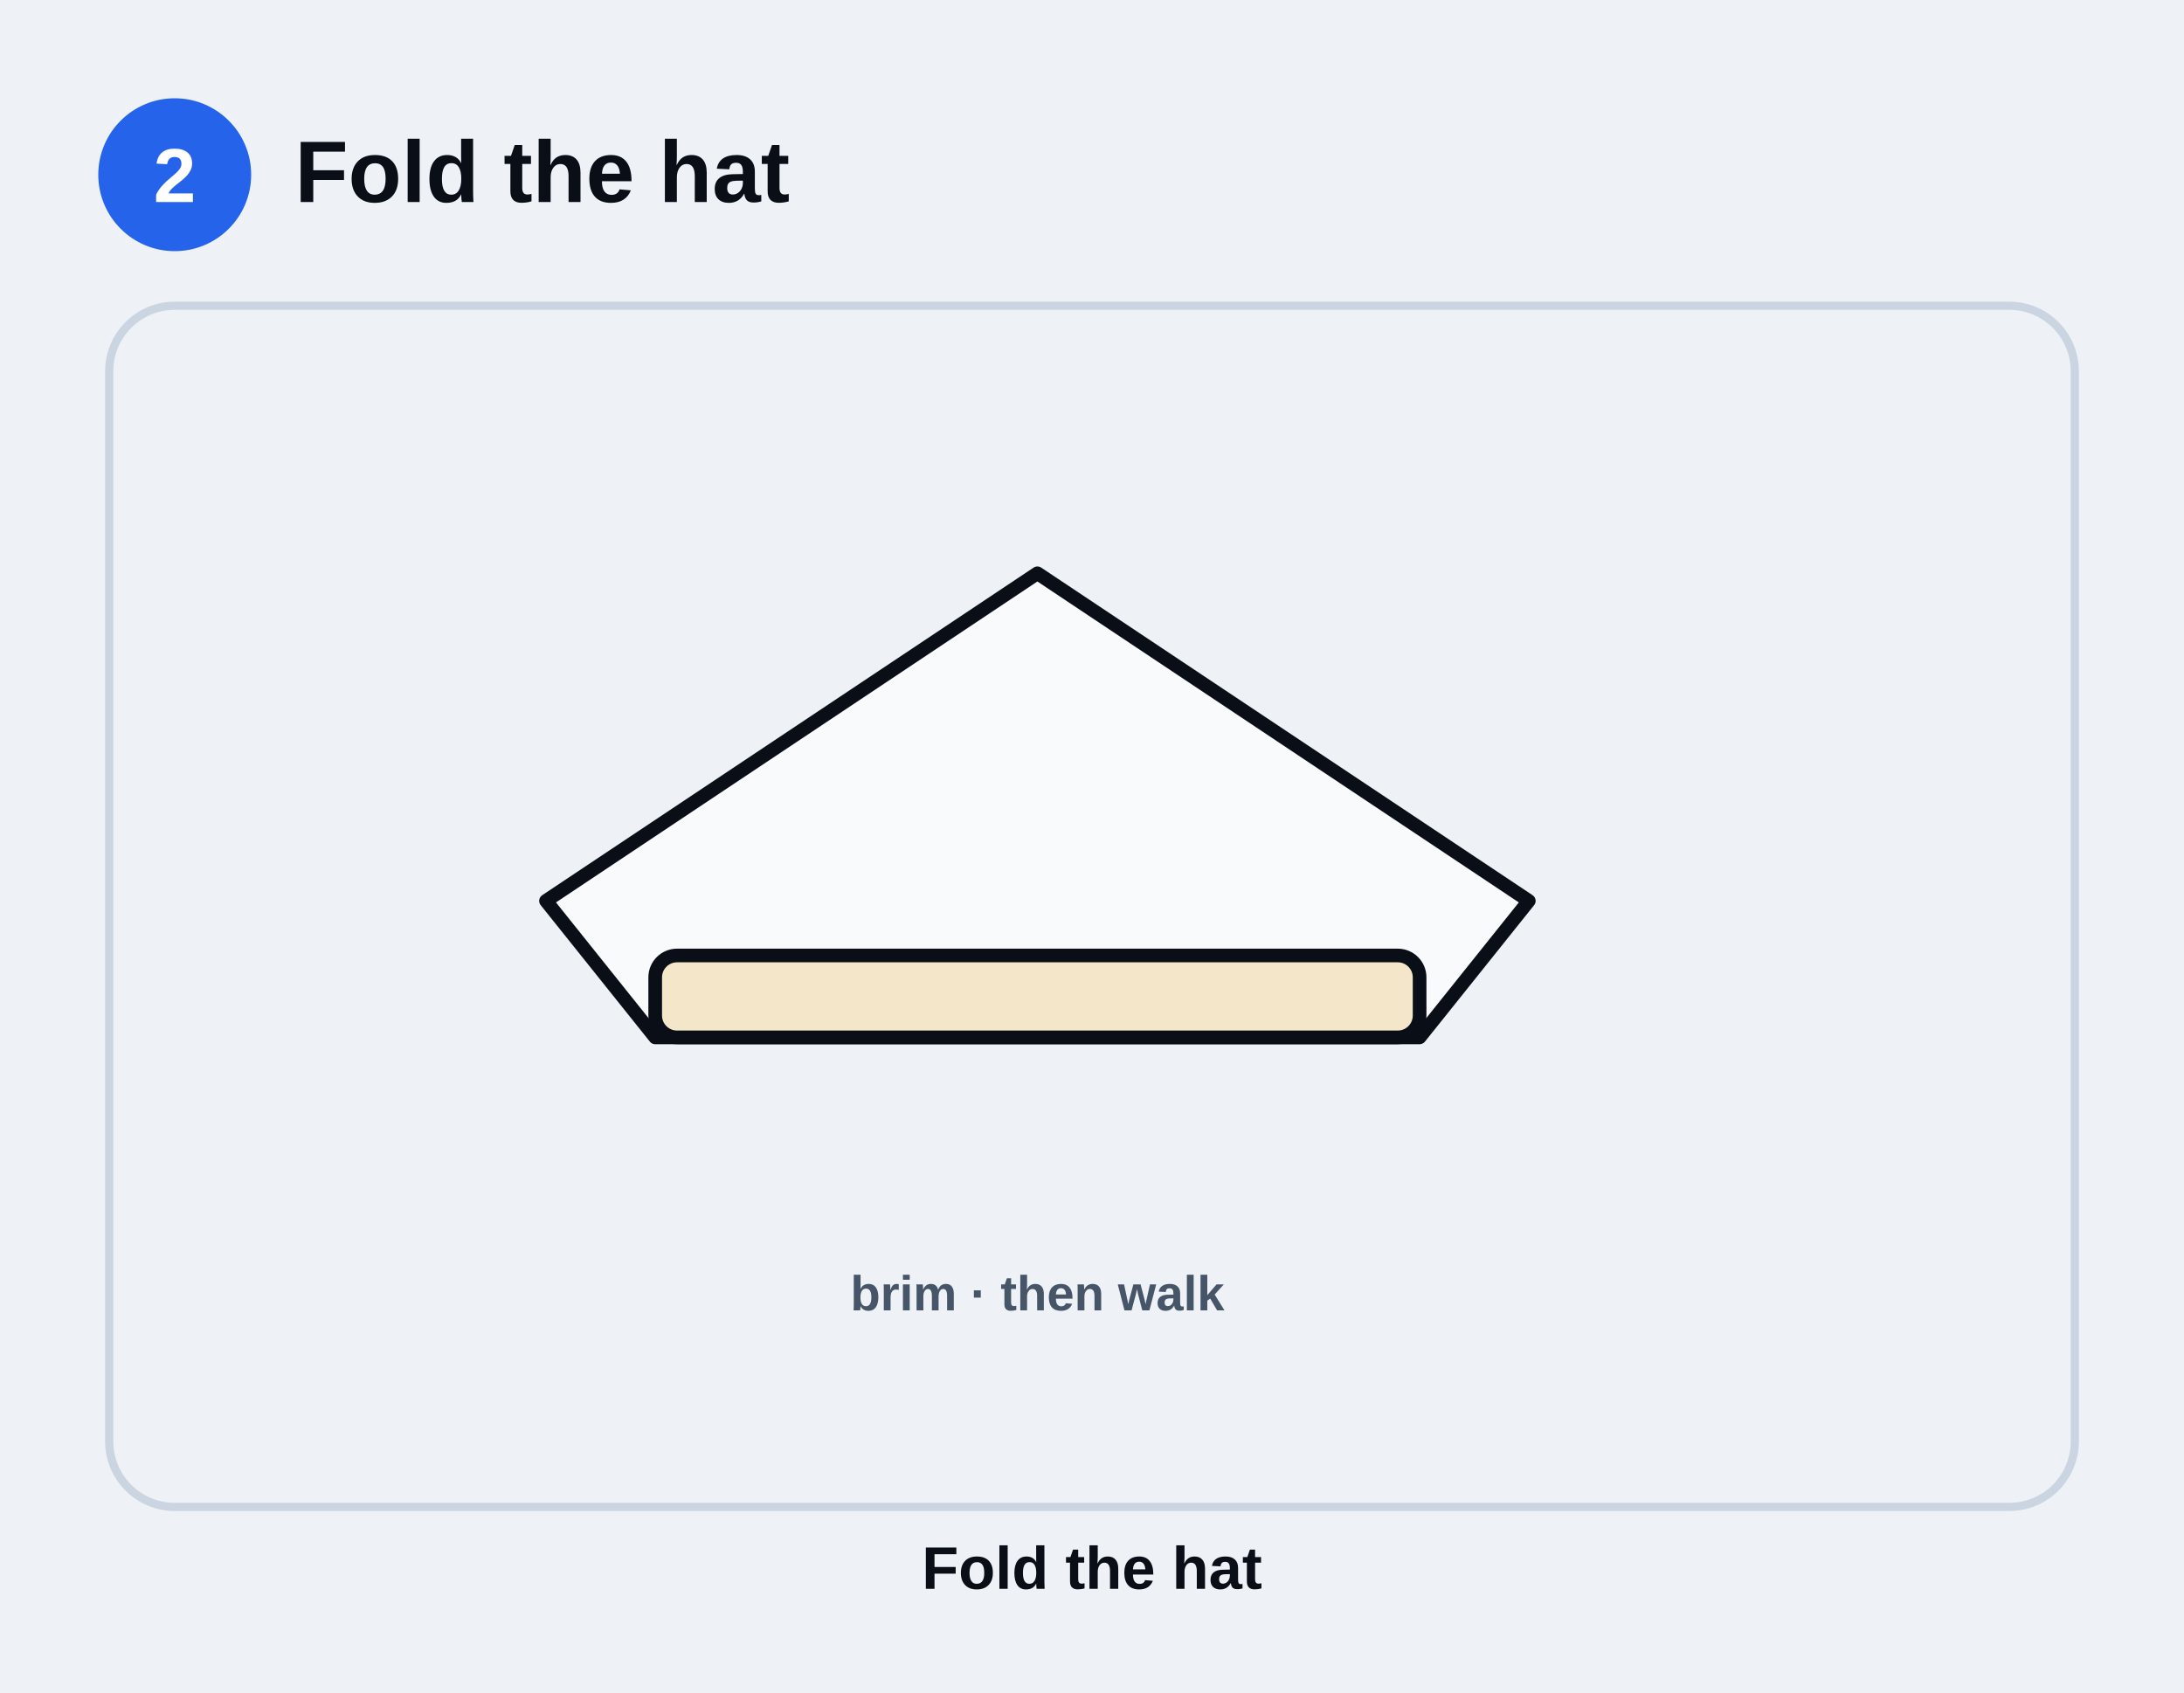
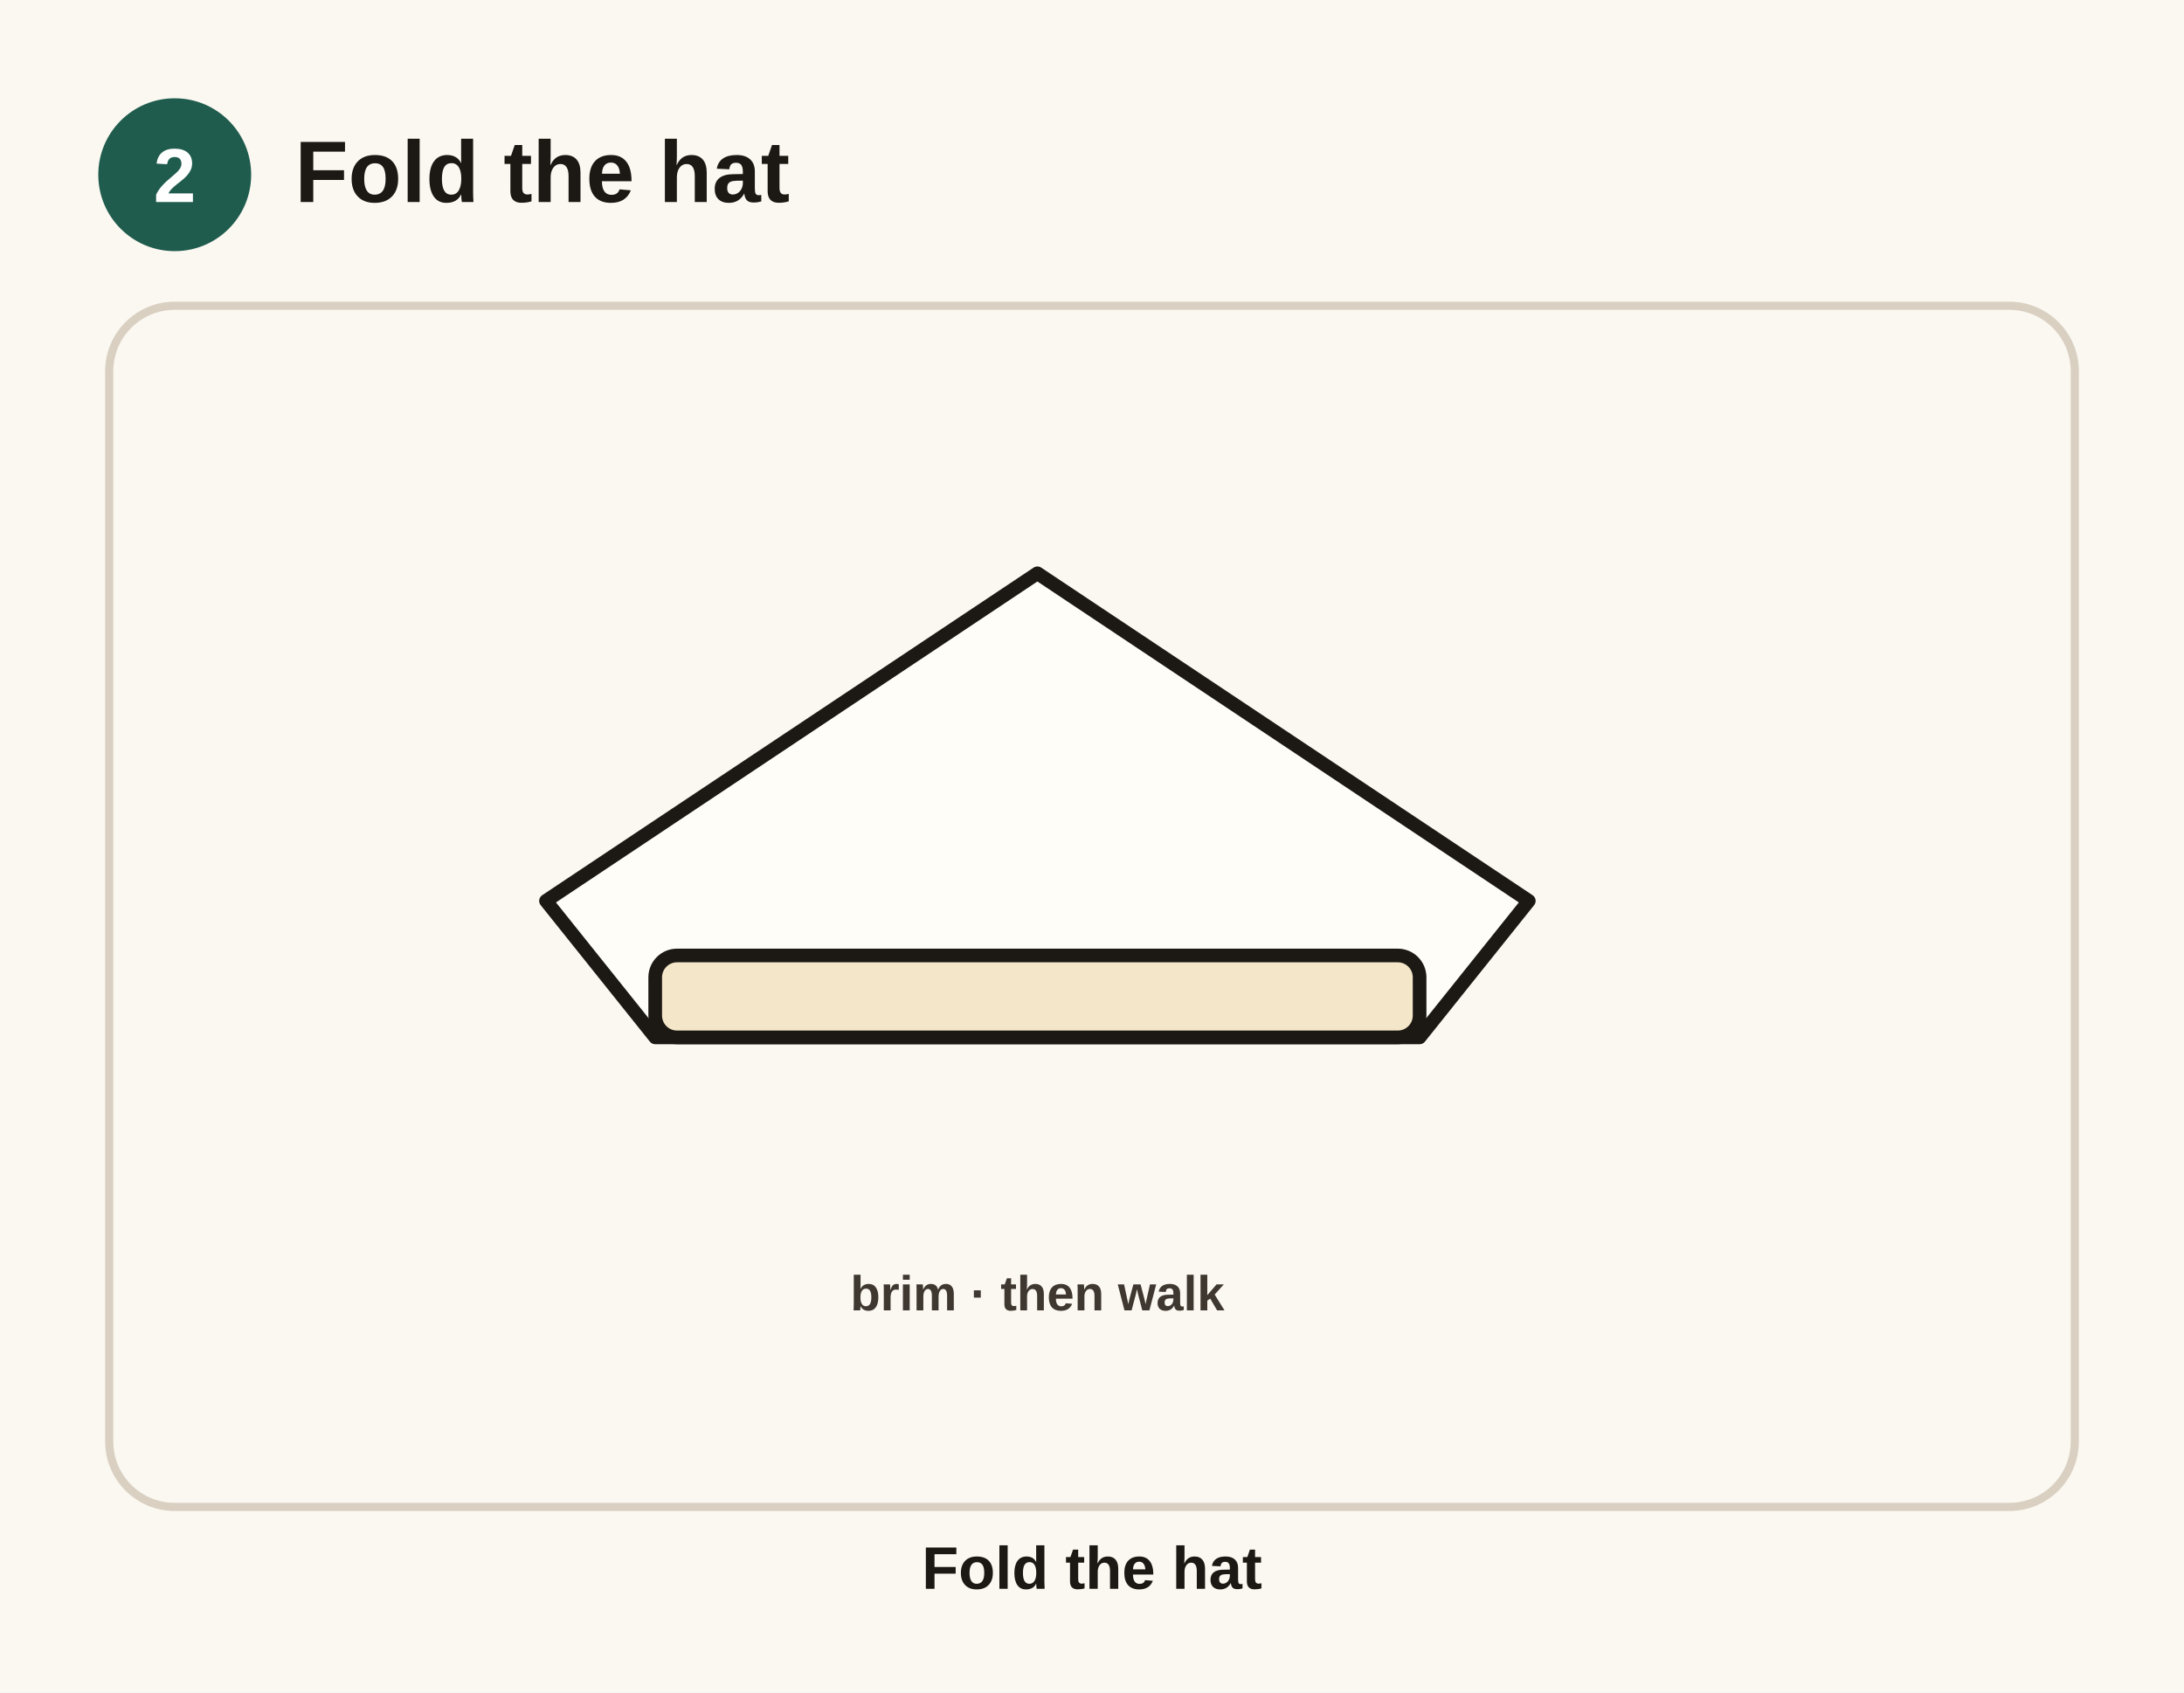
<svg xmlns="http://www.w3.org/2000/svg" width="800" height="620" viewBox="0 0 800 620" role="img">
  <defs>
    <marker id="arrow" viewBox="0 0 10 10" refX="8" refY="5" markerWidth="8" markerHeight="8" orient="auto-start-reverse">
-       <path d="M 0 0 L 10 5 L 0 10 z" fill="#2563EB" />
+       <path d="M 0 0 L 10 5 L 0 10 z" fill="#1f5c4e" />
    </marker>
  </defs>
-   <rect width="800" height="620" fill="#EEF2F7" />
-   <circle cx="64" cy="64" r="28" fill="#2563EB" />
+   <rect width="800" height="620" fill="#fbf8f1" />
+   <circle cx="64" cy="64" r="28" fill="#1f5c4e" />
  <text x="64" y="74" text-anchor="middle" font-size="28" font-family="Arial,Helvetica,sans-serif" font-weight="700" fill="#FFFFFF">2</text>
-   <text x="108" y="74" font-size="32" font-family="Arial,Helvetica,sans-serif" font-weight="700" fill="#0A0E17">Fold the hat</text>
-   <rect x="40" y="112" width="720" height="440" rx="24" fill="#EEF2F7" stroke="#CBD5E1" stroke-width="3" />
+   <text x="108" y="74" font-size="32" font-family="Arial,Helvetica,sans-serif" font-weight="700" fill="#1c1915">Fold the hat</text>
+   <rect x="40" y="112" width="720" height="440" rx="24" fill="#fbf8f1" stroke="#d9d0c2" stroke-width="3" />
  <g transform="translate(80,150)">
-     <polygon points="120,180 300,60 480,180 440,230 160,230" fill="#F8FAFC" stroke="#0A0E17" stroke-width="5" stroke-linejoin="round" />
-     <rect x="160" y="200" width="280" height="30" rx="8" fill="#F4E6C8" stroke="#0A0E17" stroke-width="5" />
-     <text x="300" y="330" text-anchor="middle" font-size="18" font-family="Arial,Helvetica,sans-serif" font-weight="600" fill="#475569">brim · then walk</text>
+     <polygon points="120,180 300,60 480,180 440,230 160,230" fill="#fffdf8" stroke="#1c1915" stroke-width="5" stroke-linejoin="round" />
+     <rect x="160" y="200" width="280" height="30" rx="8" fill="#F4E6C8" stroke="#1c1915" stroke-width="5" />
+     <text x="300" y="330" text-anchor="middle" font-size="18" font-family="Arial,Helvetica,sans-serif" font-weight="600" fill="#3f3830">brim · then walk</text>
  </g>
-   <text x="400" y="582" text-anchor="middle" font-size="22" font-family="Arial,Helvetica,sans-serif" font-weight="700" fill="#0A0E17">Fold the hat</text>
+   <text x="400" y="582" text-anchor="middle" font-size="22" font-family="Arial,Helvetica,sans-serif" font-weight="700" fill="#1c1915">Fold the hat</text>
</svg>
